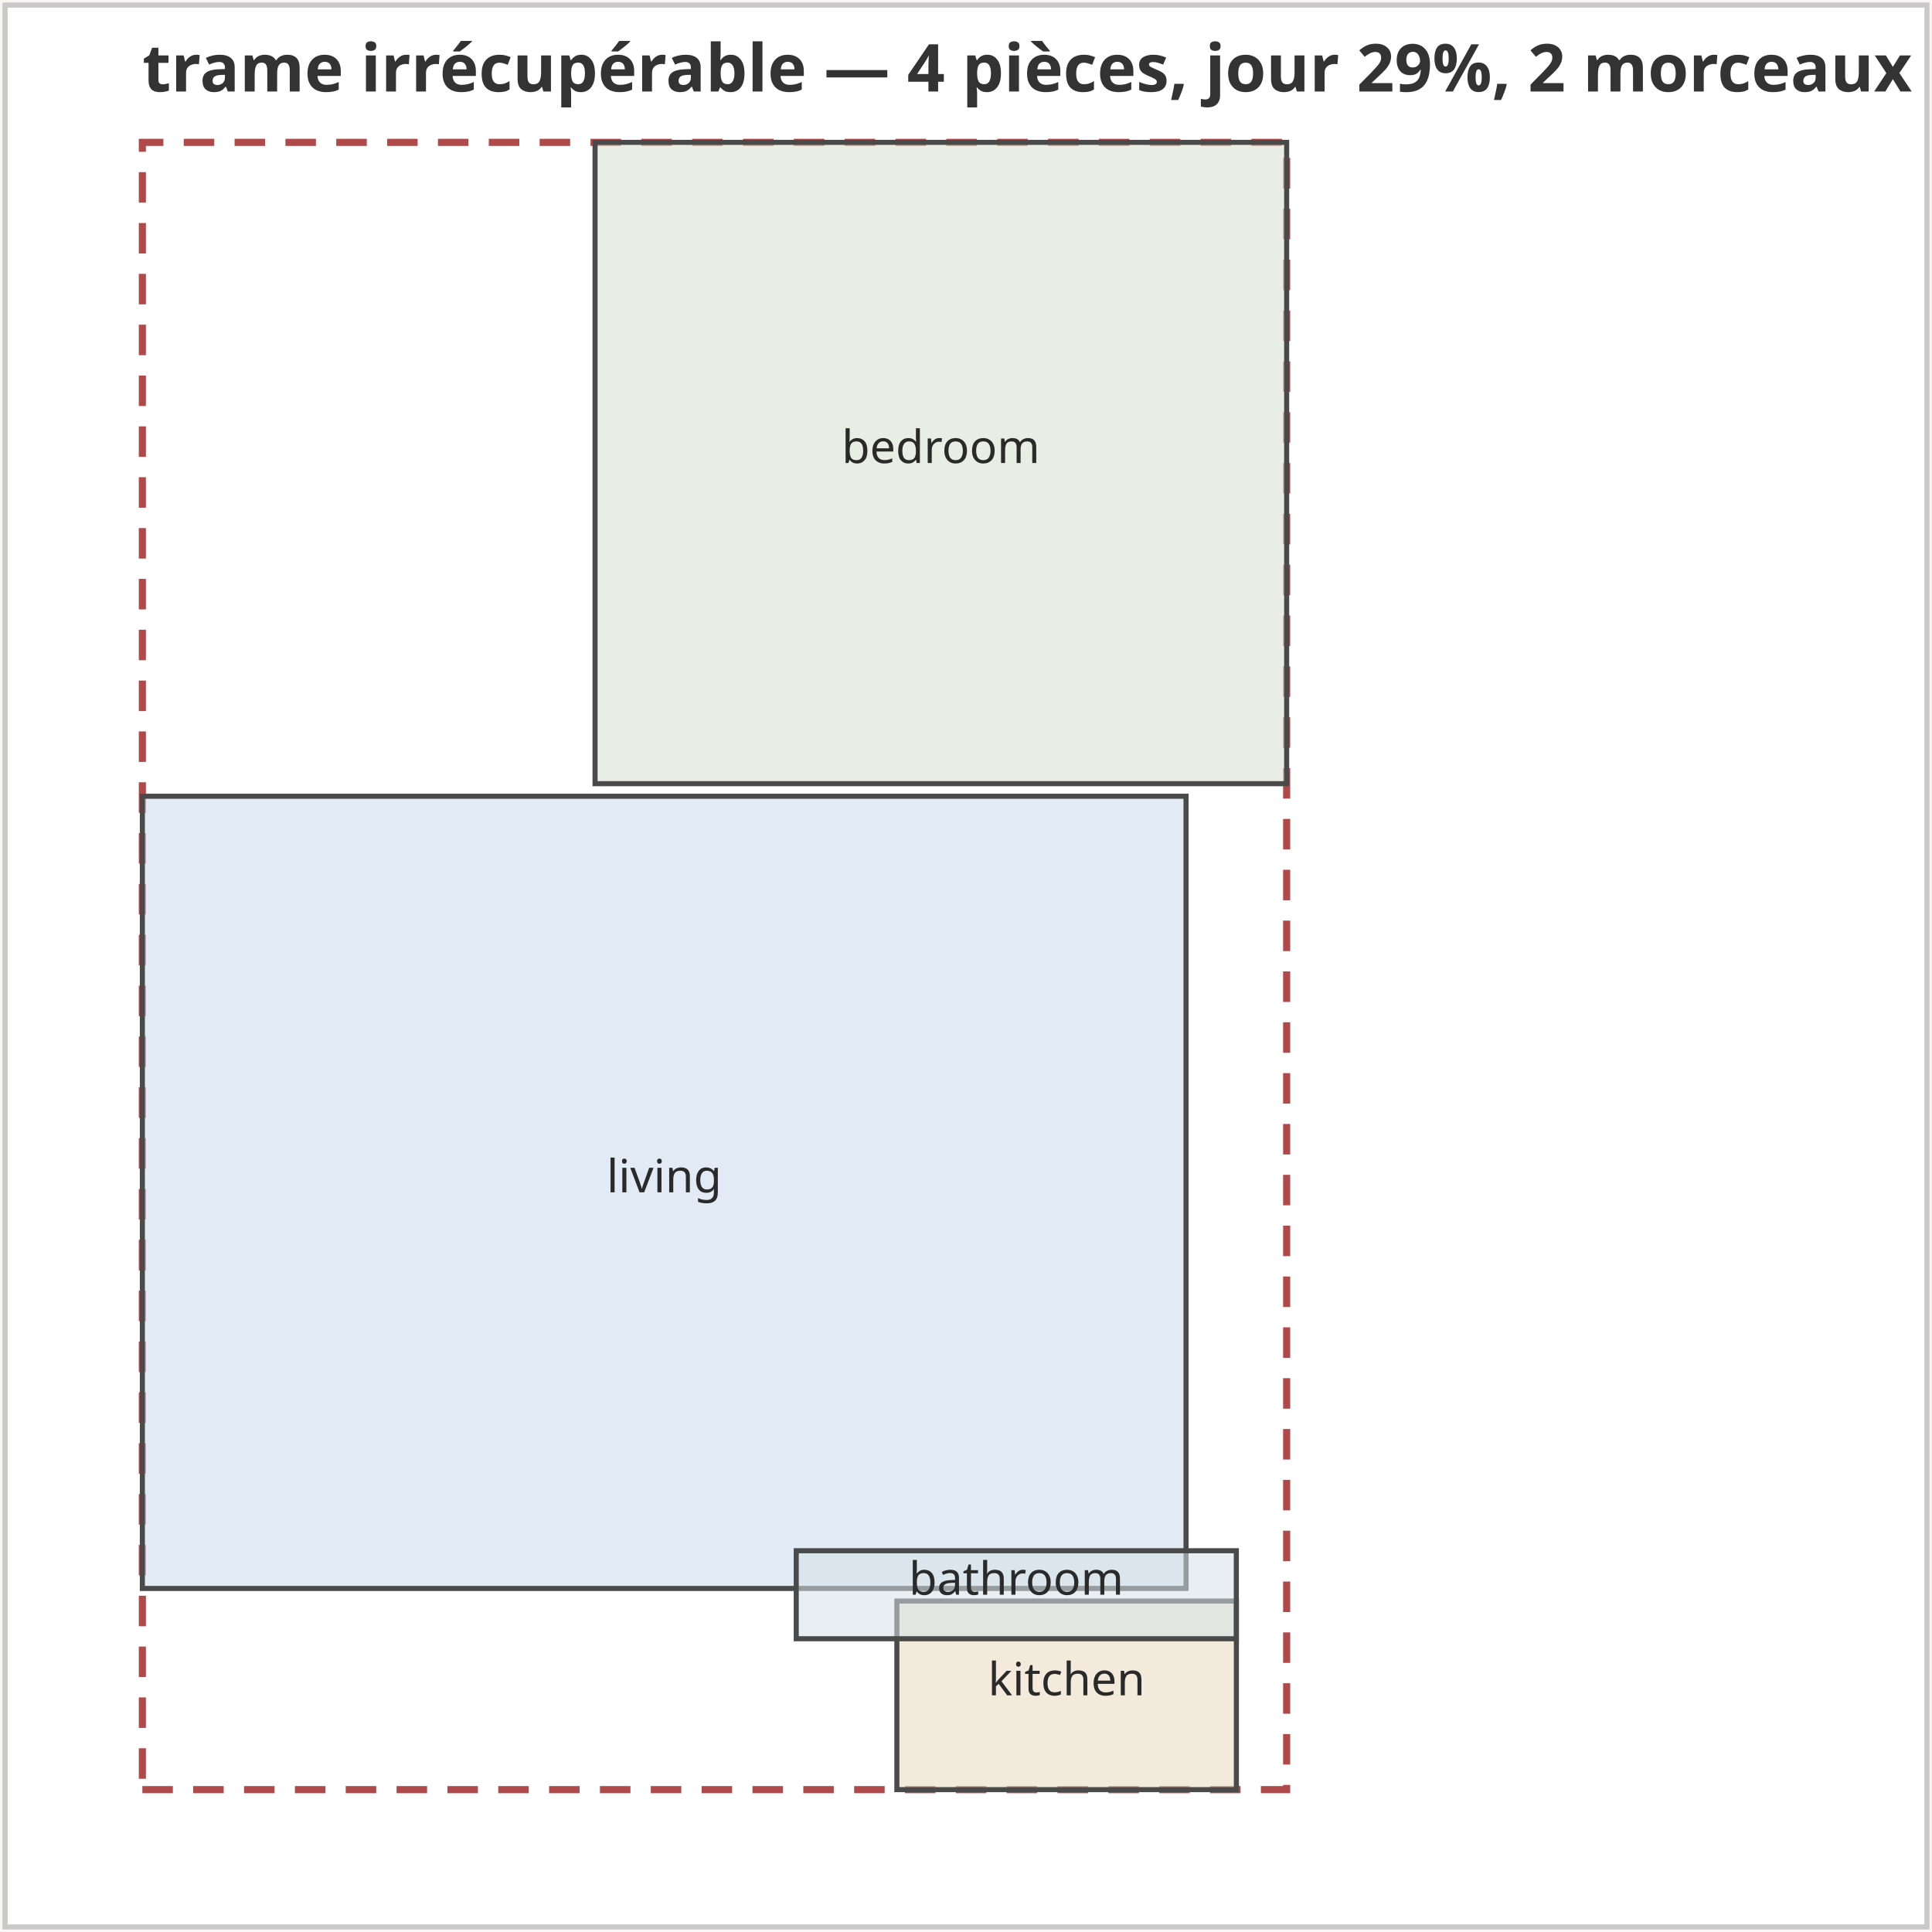
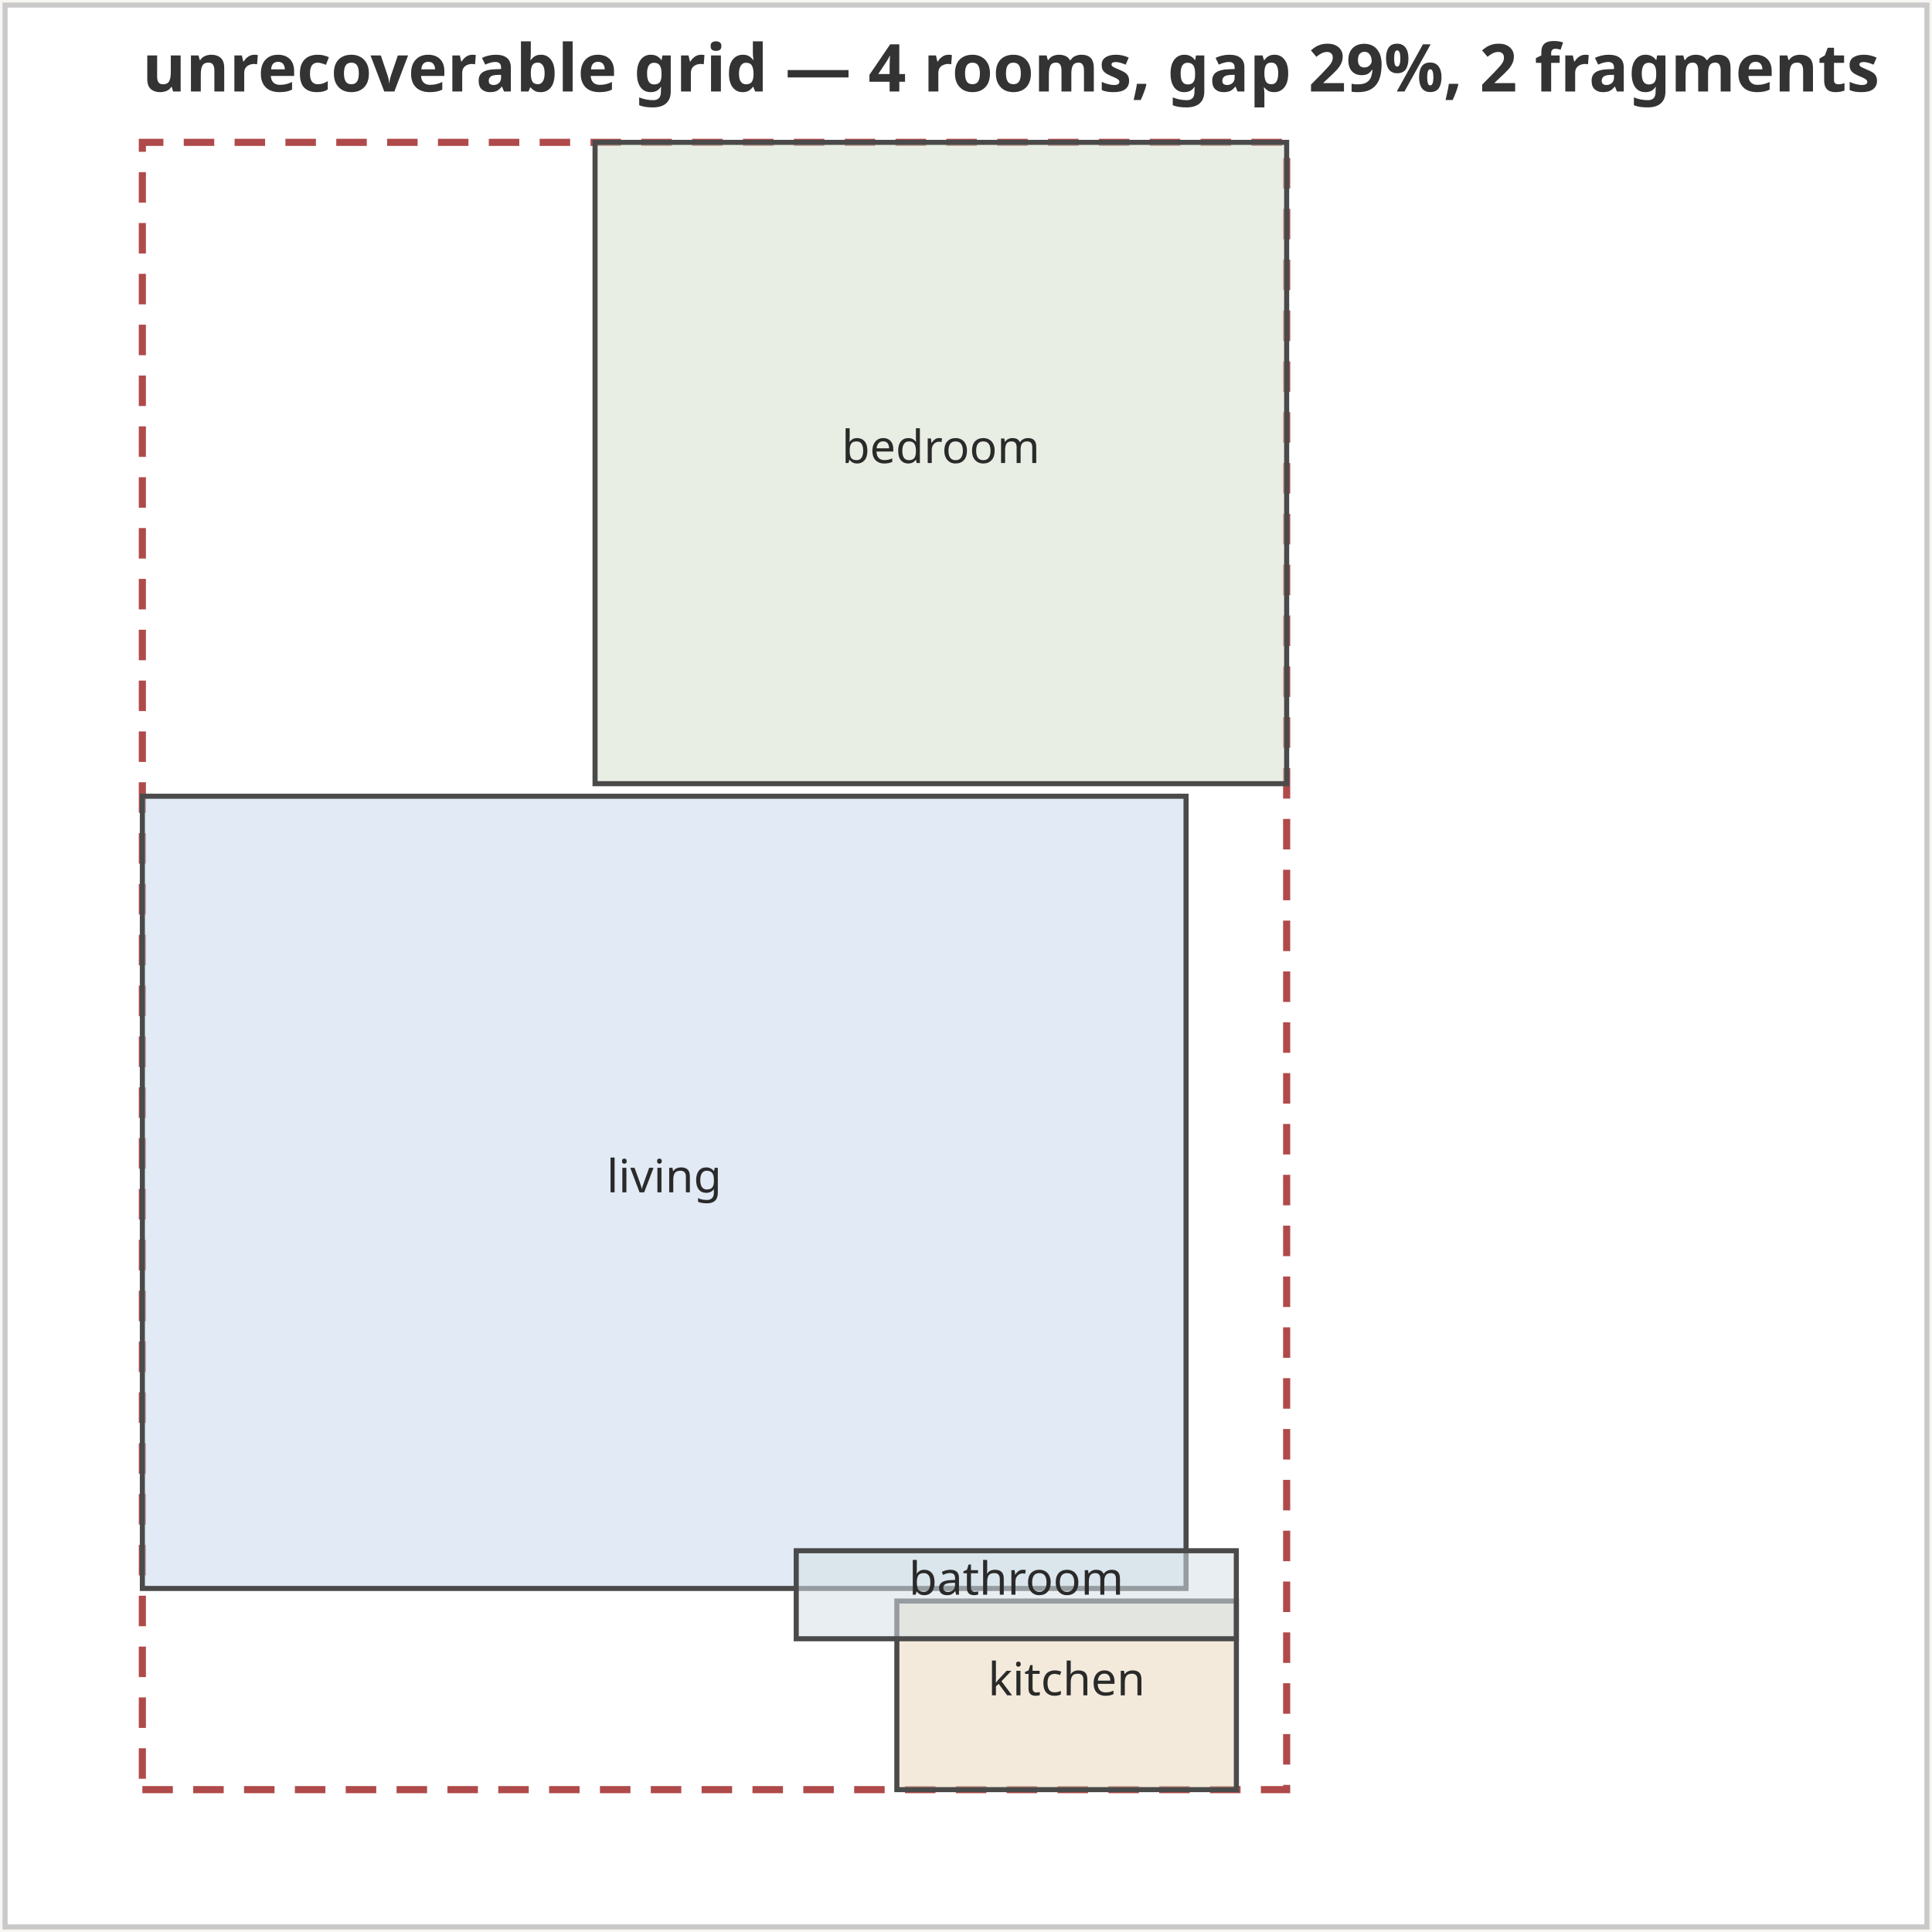
<svg xmlns="http://www.w3.org/2000/svg" width="380" height="380" viewBox="0 0 380 380">
  <rect width="380" height="380" fill="#f7f6f3" />
  <rect x="1.0" y="1" width="378.0" height="378.0" fill="#ffffff" stroke="#c9c9c9" stroke-width="1" />
-   <text x="28.0" y="18" font-family="system-ui,sans-serif" font-size="13" font-weight="600" fill="#333">trame irrécupérable — 4 pièces, jour 29%, 2 morceaux</text>
+   <text x="28.0" y="18" font-family="system-ui,sans-serif" font-size="13" font-weight="600" fill="#333">unrecoverable grid — 4 rooms, gap 29%, 2 fragments</text>
  <polygon points="28.00,352.00 253.07,352.00 253.07,28.00 28.00,28.00" fill="none" stroke="#b04a4a" stroke-width="1.4" stroke-dasharray="6 4" />
  <rect x="28.00" y="156.61" width="205.28" height="155.82" fill="#c8d9ec" fill-opacity="0.55" stroke="#4a4a4a" stroke-width="1" />
  <text x="130.64" y="234.52" text-anchor="middle" font-family="system-ui,sans-serif" font-size="9" fill="#2a2a2a">living</text>
  <rect x="176.40" y="314.90" width="66.78" height="37.10" fill="#e8d9bd" fill-opacity="0.55" stroke="#4a4a4a" stroke-width="1" />
  <text x="209.79" y="333.45" text-anchor="middle" font-family="system-ui,sans-serif" font-size="9" fill="#2a2a2a">kitchen</text>
  <rect x="117.04" y="28.00" width="136.03" height="126.14" fill="#d6e0cd" fill-opacity="0.55" stroke="#4a4a4a" stroke-width="1" />
  <text x="185.05" y="91.07" text-anchor="middle" font-family="system-ui,sans-serif" font-size="9" fill="#2a2a2a">bedroom</text>
  <rect x="156.61" y="305.01" width="86.56" height="17.31" fill="#d5dfe6" fill-opacity="0.55" stroke="#4a4a4a" stroke-width="1" />
  <text x="199.89" y="313.66" text-anchor="middle" font-family="system-ui,sans-serif" font-size="9" fill="#2a2a2a">bathroom</text>
</svg>
